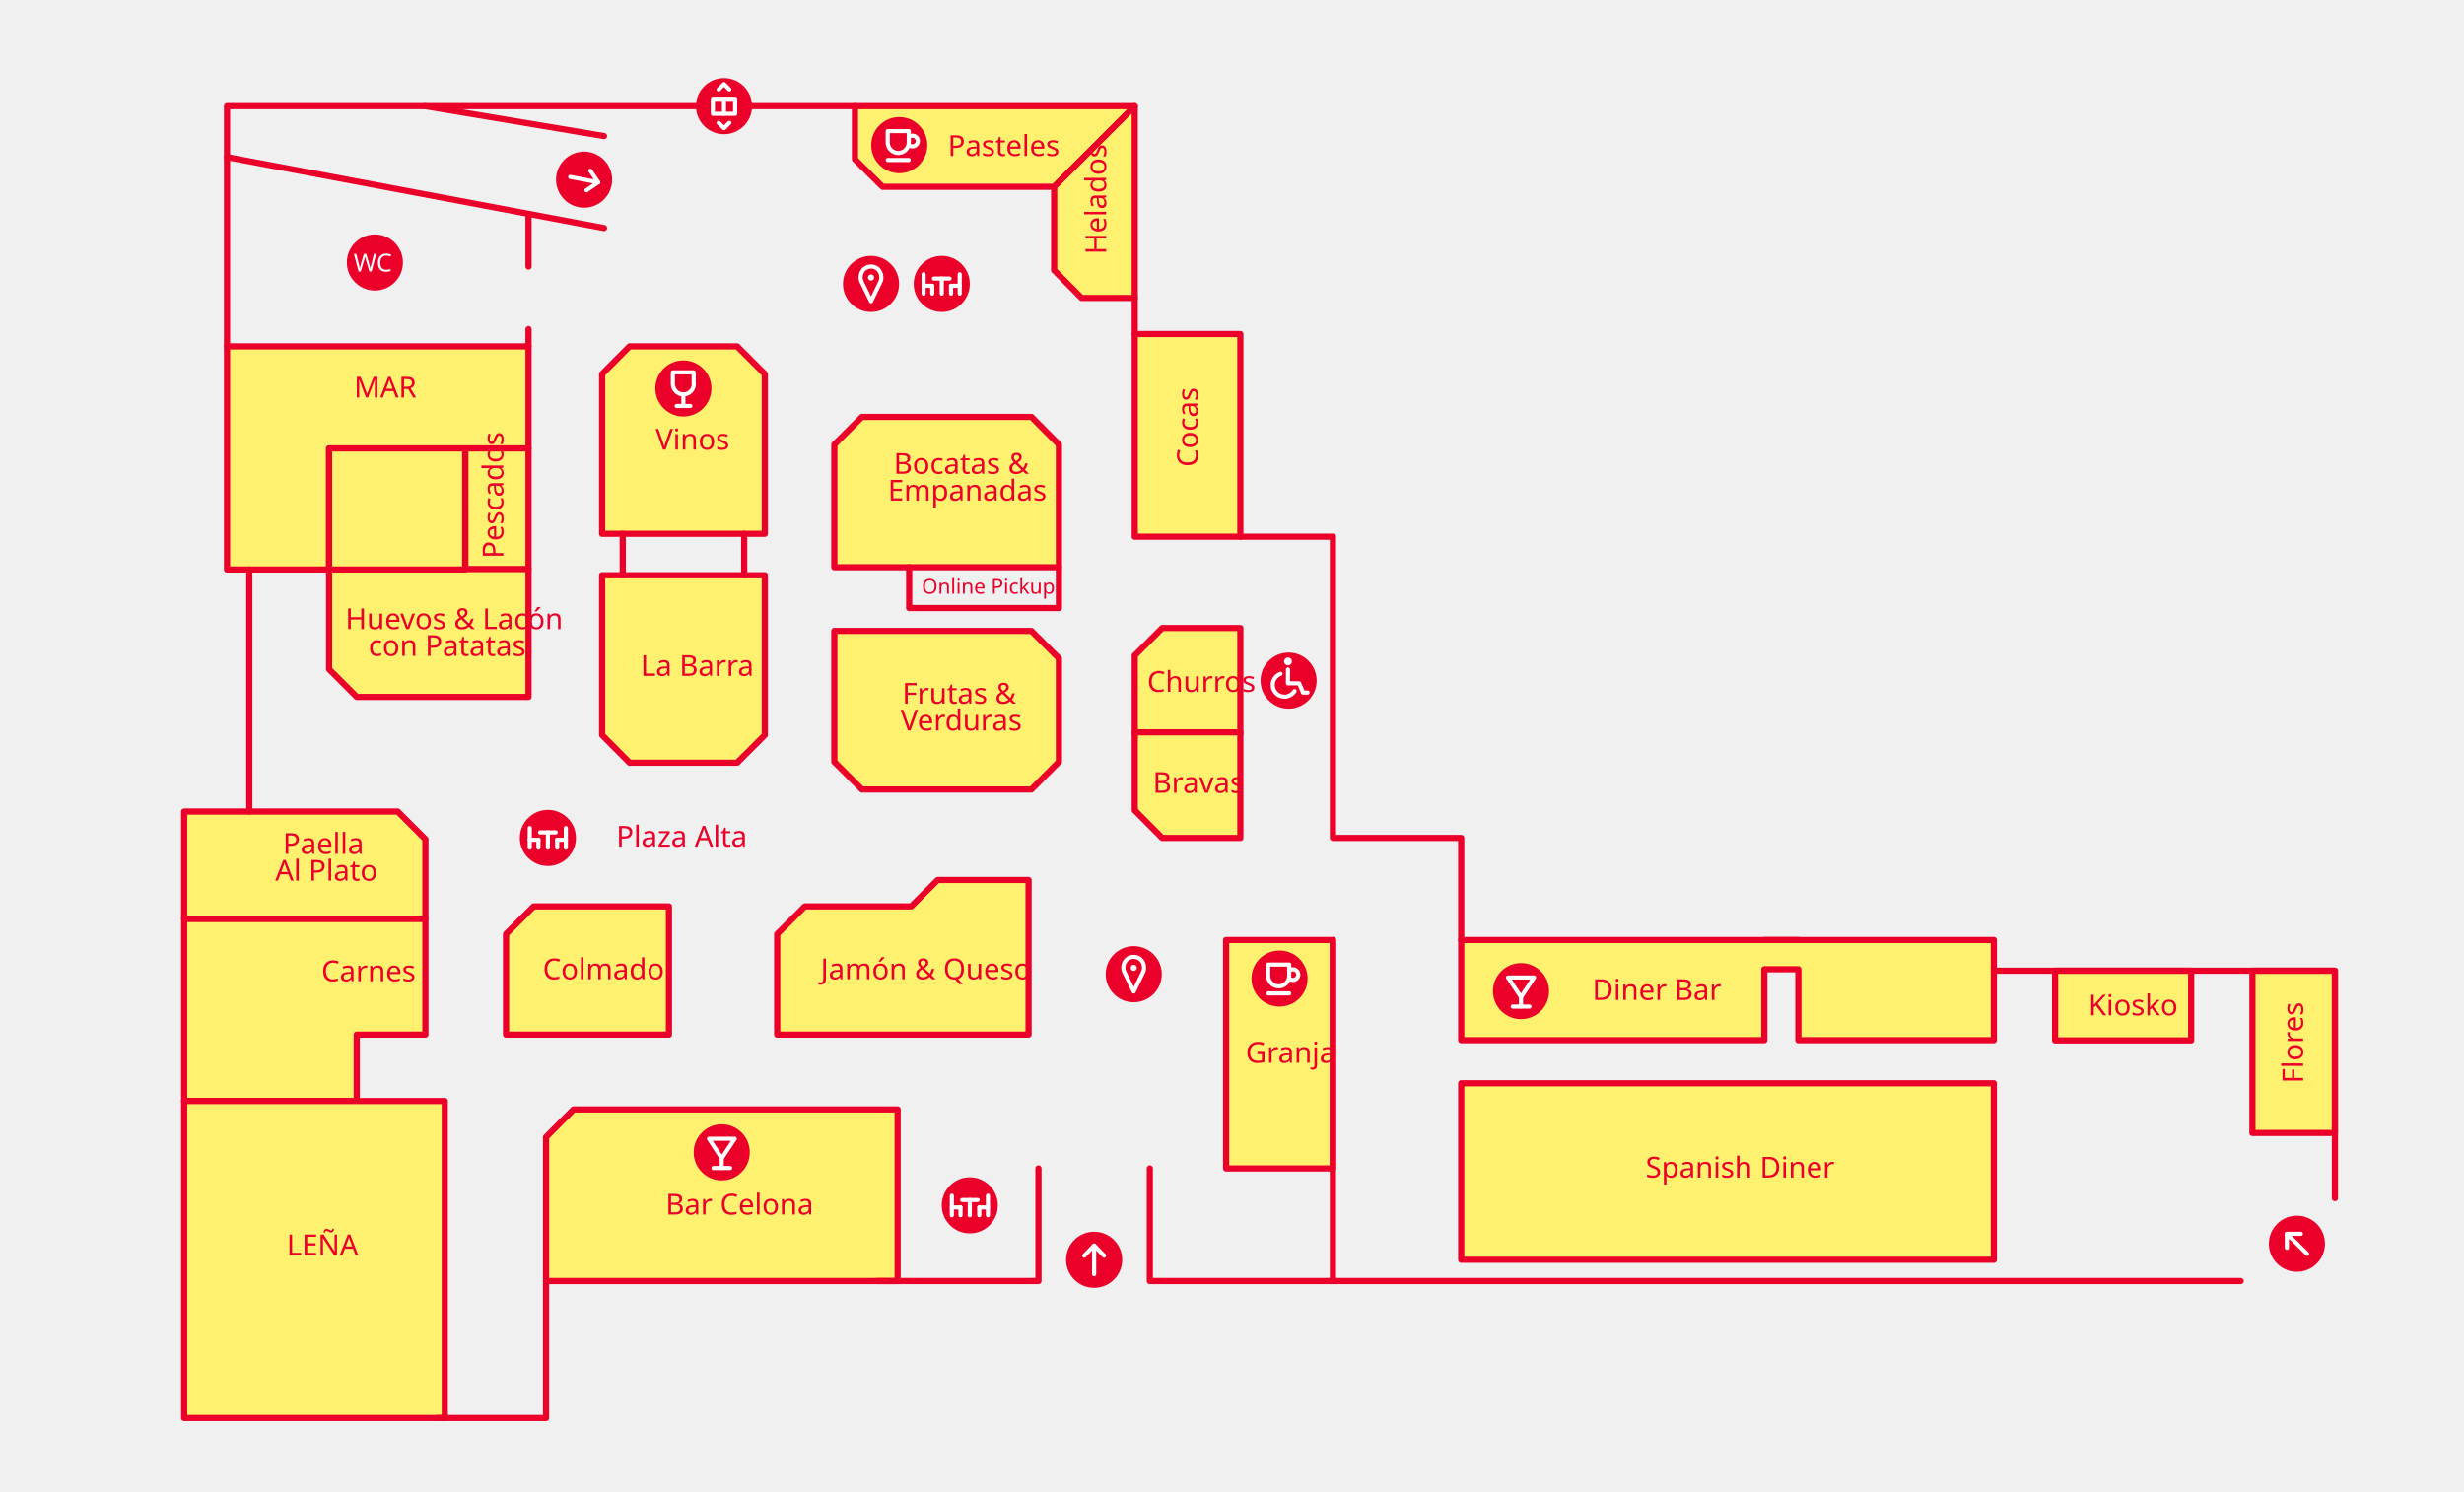
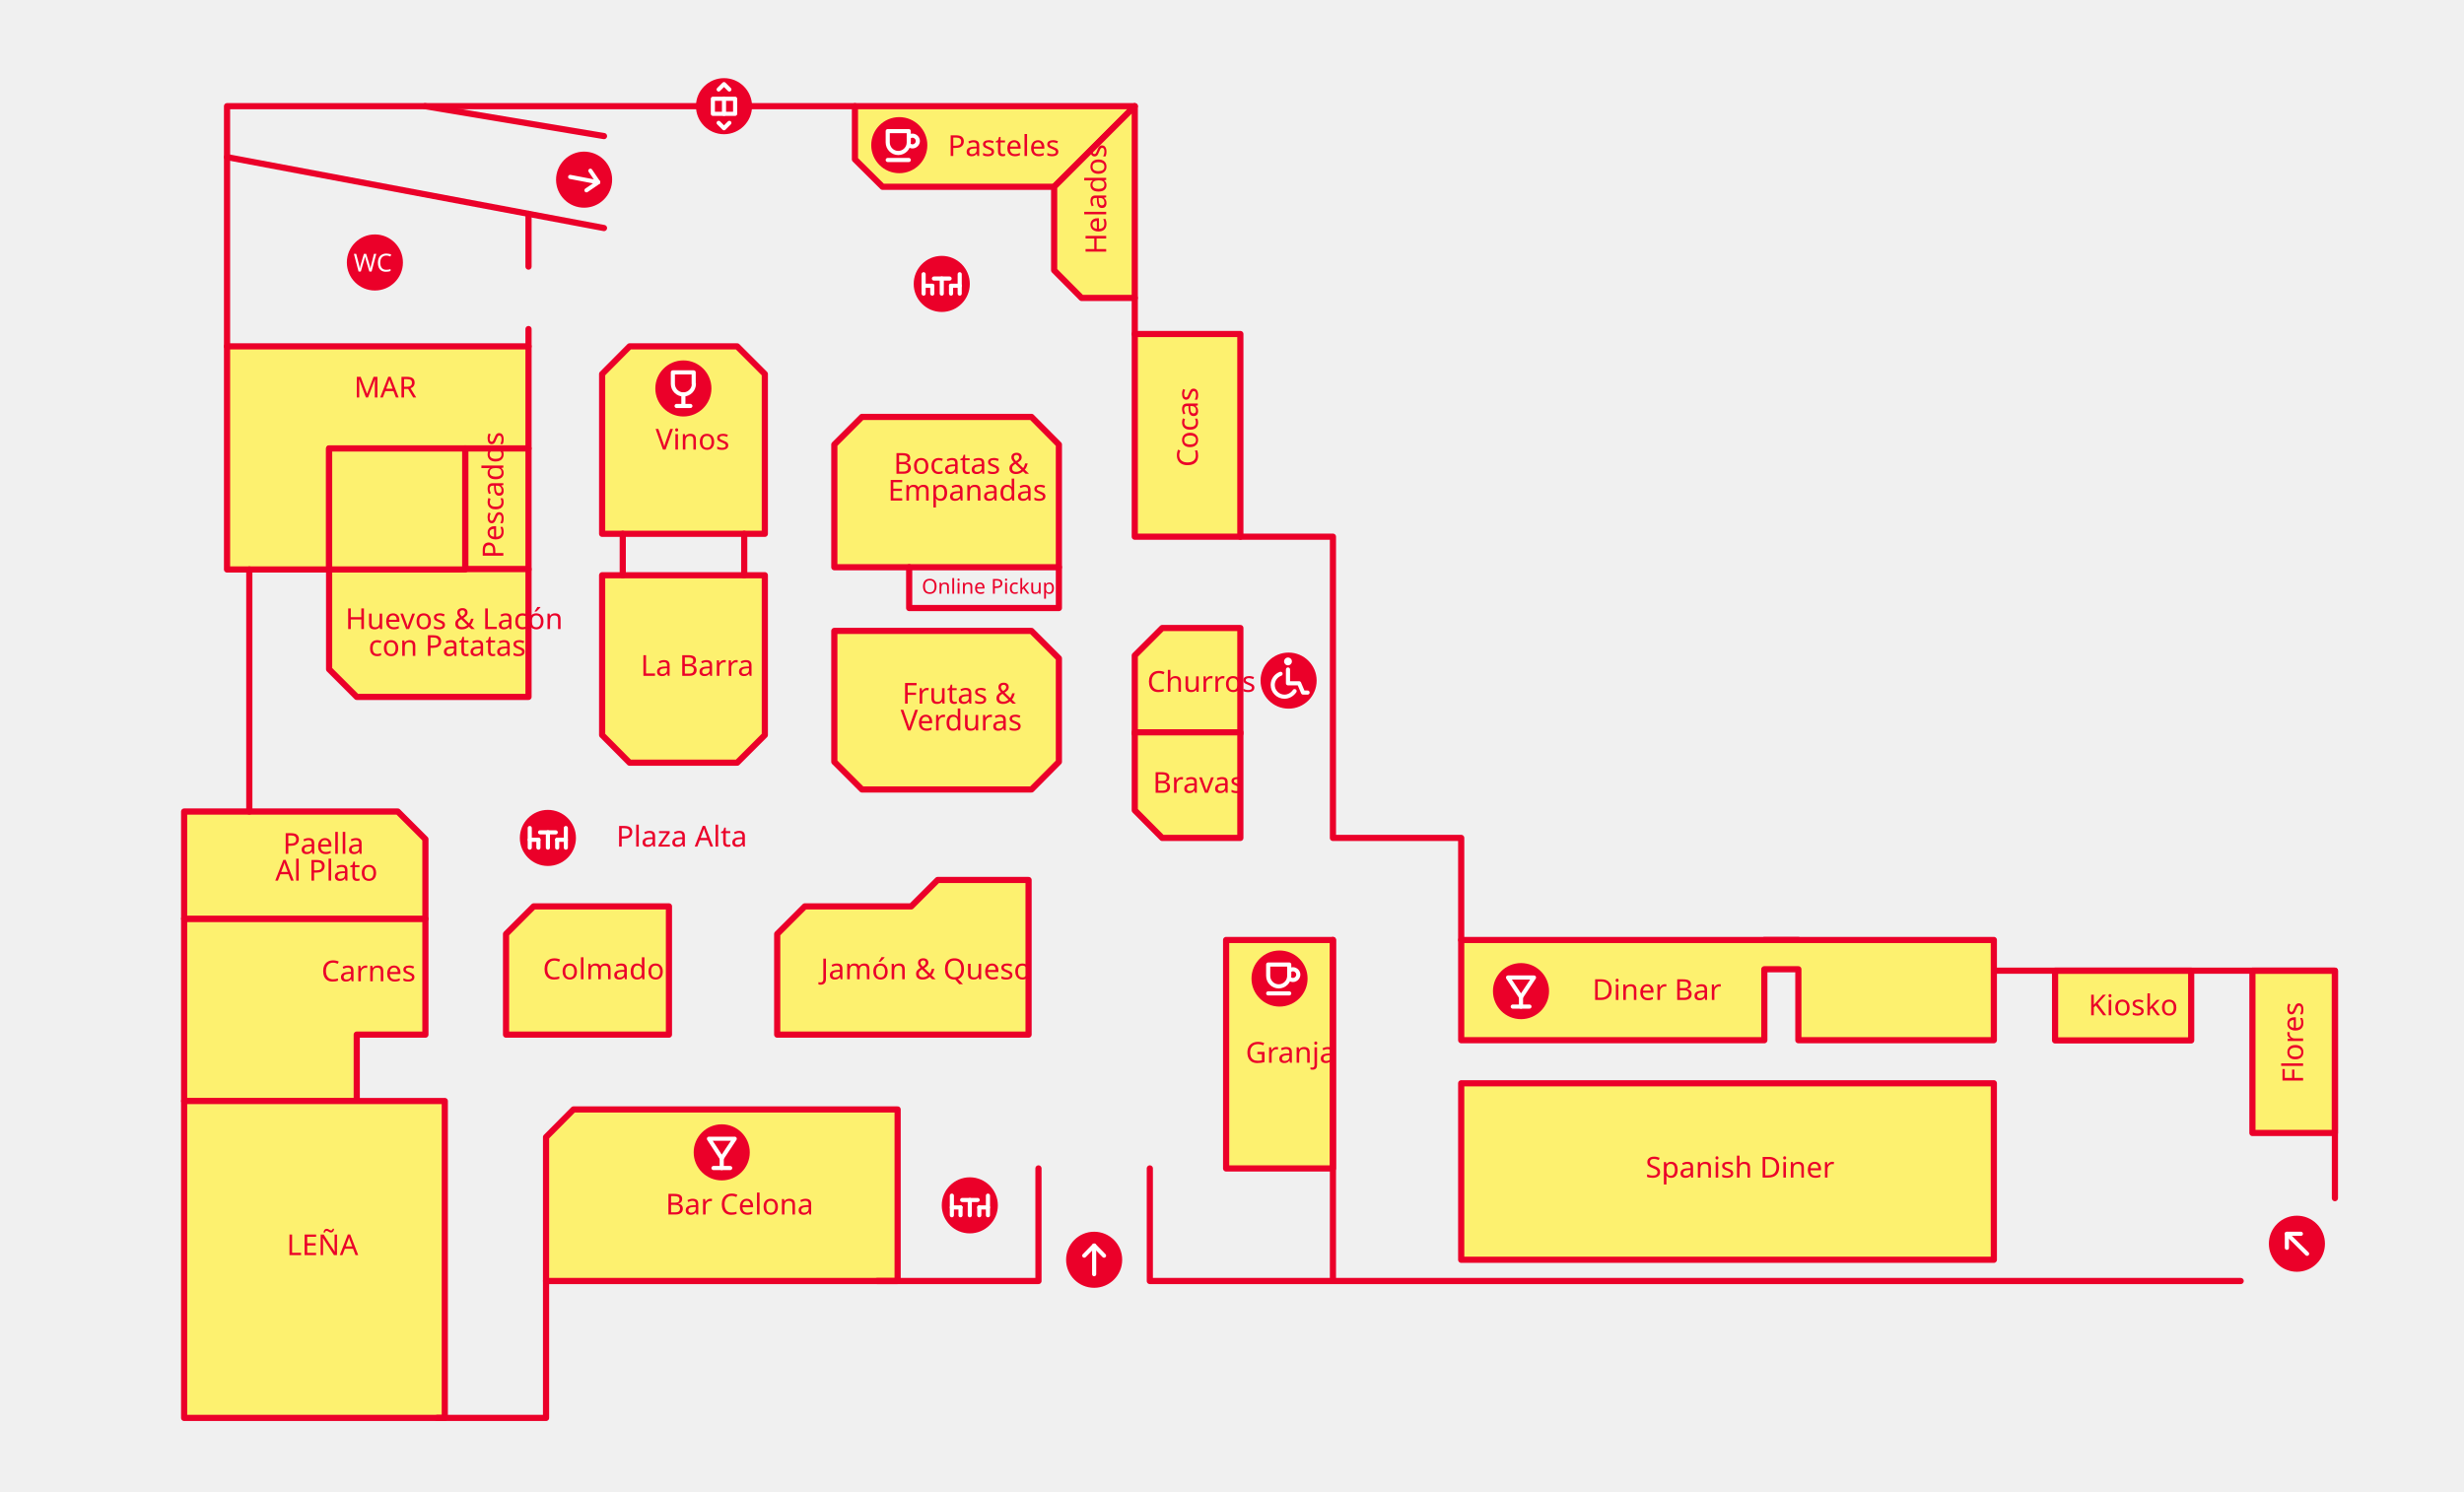
<svg xmlns="http://www.w3.org/2000/svg" version="1.1" id="Capa_2" x="0px" y="0px" viewBox="0 0 1194.9 723.6" style="enable-background:new 0 0 1194.9 723.6;" xml:space="preserve">
  <style type="text/css">
	 	.st0{fill:#FDF16F;stroke:#EB0029;stroke-width:3;stroke-linecap:round;stroke-linejoin:round;stroke-miterlimit:10;}
	 	.st1{fill:none;}
	 	.st2{fill:#EB0029;}
	 	.st3{font-family:'Knockout-HTF30-JuniorWelterwt';}
	 	.st4{font-size:14px;}
	 	.st5{font-family:'DomaineDisp-RegularItalic';}
	 	.st6{font-size:10px;}
	 	.st7{font-family:'Knockout-HTF52-Cruiserweight';}
	 	.st8{fill:none;stroke:#EB0029;stroke-width:3;stroke-linecap:round;stroke-linejoin:round;stroke-miterlimit:10;}
	 	.st9{fill:none;stroke:#FFFFFF;stroke-width:2;stroke-linecap:round;stroke-linejoin:round;stroke-miterlimit:10;}
	 	.st10{fill:#FFFFFF;}
	 	.st11{font-size:12px;}

		.svg-stalls g{
			cursor: pointer;
		}
+ 		.svg-stalls g text{
+ 			user-select: none;
+ 		}

		.svg-stalls g polygon, .svg-stalls g rect, .svg-stalls g text{
			transition: ease 300ms all;
		}

		.svg-stalls g:hover polygon, .svg-stalls g:hover rect{
			fill: #EB0029 !important;
		}
		.svg-stalls g:hover text{
			fill: #FEF16F;
		}

		.svg-stalls g:hover tspan{
			fill: #FEF16F;
		}
	 </style>
  <g class="svg-stalls">
    <a href="javascript:void(0)">
      <g id="carnes" class="svg-stall-cont">
        <polygon class="st0" points="89.3,534 173,534 173,501.8 206.3,501.8 206.3,445.6 89.3,445.6 " />
        <text transform="matrix(1 0 0 1 155.8675 475.9246)" class="st2 st3 st4">Carnes</text>
      </g>
    </a>
    <a href="javascript:void(0)">
-       <g id="paellas-al-plato" class="svg-stall-cont" img="{{boxes.kiosks.by_slug['paellas-al-plato'].fields.global_icon.url}}" text="{{boxes.kiosks.by_slug['paellas-al-plato'].fields.hover_text}}" type="{% for cat in boxes.kiosks.by_slug['paellas-al-plato'].categories %}{{cat.slug}} {% endfor %}">
+       <g id="paellas-al-plato" class="svg-stall-cont" img="{{boxes.kiosks.by_slug['paellas-al-plato'].fields.page_icon.url}}" text="{{boxes.kiosks.by_slug['paellas-al-plato'].fields.hover_text}}" type="{% for cat in boxes.kiosks.by_slug['paellas-al-plato'].categories %}{{cat.slug}} {% endfor %}">
        <polygon class="st0" points="192.9,393.6 192.9,393.6 89.3,393.6 89.3,445.6 206.3,445.6 206.3,407 " />
        <text transform="matrix(1 0 0 1 137.1862 414.1079)">
          <tspan x="0" y="0" class="st2 st3 st4">Paella </tspan>
          <tspan x="-3.7" y="13" class="st2 st3 st4">Al Plato</tspan>
        </text>
      </g>
    </a>
    <a href="javascript:void(0)">
-       <g id="churros" class="svg-stall-cont" img="{{boxes.kiosks.by_slug['churros'].fields.global_icon.url}}" text="{{boxes.kiosks.by_slug['churros'].fields.hover_text}}" type="{% for cat in boxes.kiosks.by_slug['churros'].categories %}{{cat.slug}} {% endfor %}">
+       <g id="churros" class="svg-stall-cont" img="{{boxes.kiosks.by_slug['churros'].fields.page_icon.url}}" text="{{boxes.kiosks.by_slug['churros'].fields.hover_text}}" type="{% for cat in boxes.kiosks.by_slug['churros'].categories %}{{cat.slug}} {% endfor %}">
        <polygon class="st0" points="563.6,304.6 550.3,317.9 550.3,355.8 601.5,355.8 601.5,304.6 " />
        <text transform="matrix(1 0 0 1 556.3158 335.5366)" class="st2 st3 st4">Churros</text>
      </g>
    </a>
    <a href="javascript:void(0)">
-       <g id="pasteles" class="svg-stall-cont" img="{{boxes.kiosks.by_slug['pasteles'].fields.global_icon.url}}" text="{{boxes.kiosks.by_slug['pasteles'].fields.hover_text}}" type="{% for cat in boxes.kiosks.by_slug['pasteles'].categories %}{{cat.slug}} {% endfor %}">
+       <g id="pasteles" class="svg-stall-cont" img="{{boxes.kiosks.by_slug['pasteles'].fields.page_icon.url}}" text="{{boxes.kiosks.by_slug['pasteles'].fields.hover_text}}" type="{% for cat in boxes.kiosks.by_slug['pasteles'].categories %}{{cat.slug}} {% endfor %}">
        <polygon class="st0" points="414.6,51.5 414.6,77.3 428,90.6 511.2,90.6 550.3,51.5 " />
        <text transform="matrix(1 0 0 1 459.6593 75.635)" class="st2 st3 st4">Pasteles</text>
        <g>
          <circle class="st2" cx="436.1" cy="70.4" r="13.6" />
          <g>
            <g>
              <path class="st9" d="M430.5,63.6v5.5c0,2.8,2.3,5.1,5.1,5.1c2.8,0,5.1-2.3,5.1-5.1v-5.5H430.5z" />
              <line class="st9" x1="430.5" y1="77.6" x2="440.7" y2="77.6" />
            </g>
            <path class="st9" d="M440.7,70.3c0.5,0.4,1.1,0.7,1.8,0.7c1.4,0,2.6-1.2,2.6-2.6c0-1.4-1.2-2.6-2.6-2.6c-0.7,0-1.3,0.3-1.8,0.7" />
          </g>
        </g>
      </g>
    </a>
    <a href="javascript:void(0)">
-       <g id="helados" class="svg-stall-cont" img="{{boxes.kiosks.by_slug['helados'].fields.global_icon.url}}" text="{{boxes.kiosks.by_slug['helados'].fields.hover_text}}" type="{% for cat in boxes.kiosks.by_slug['helados'].categories %}{{cat.slug}} {% endfor %}">
+       <g id="helados" class="svg-stall-cont" img="{{boxes.kiosks.by_slug['helados'].fields.page_icon.url}}" text="{{boxes.kiosks.by_slug['helados'].fields.hover_text}}" type="{% for cat in boxes.kiosks.by_slug['helados'].categories %}{{cat.slug}} {% endfor %}">
        <polygon class="st0" points="511.2,90.6 511.2,131.1 524.5,144.5 524.5,144.5 550.3,144.5 550.3,51.5 " />
        <text transform="matrix(0 -1 1 0 536.4342 123.4124)" class="st2 st3 st4">Helados</text>
      </g>
    </a>
    <a href="javascript:void(0)">
      <g id="lena" class="svg-stall-cont" img="{{boxes.restaurant.by_slug.lena.fields.logo.url}}" text="Leña" type="restaurant">
        <polygon class="st0" points="173,534 89.3,534 89.3,687.7 215.7,687.7 215.7,534 " />
        <text transform="matrix(1 0 0 1 139.0202 608.7438)" class="st2 st3 st4">LEÑA</text>
      </g>
    </a>
    <a href="javascript:void(0)">
      <g id="mar" class="svg-stall-cont" img="{{boxes.restaurant.by_slug.mar.fields.logo.url}}" text="Mar" type="restaurant">
        <polygon class="st0" points="110.1,168 110.1,276.2 159.6,276.2 159.6,217.5 225.6,217.5 256.3,217.5 256.3,168  " />
        <text transform="matrix(1 0 0 1 171.681 192.7721)" class="st2 st3 st4">MAR</text>
      </g>
    </a>
    <a href="javascript:void(0)">
-       <g id="pescados" class="svg-stall-cont" img="{{boxes.kiosks.by_slug['pescados'].fields.global_icon.url}}" text="{{boxes.kiosks.by_slug['pescados'].fields.hover_text}}" type="{% for cat in boxes.kiosks.by_slug['pescados'].categories %}{{cat.slug}} {% endfor %}">
+       <g id="pescados" class="svg-stall-cont" img="{{boxes.kiosks.by_slug['pescados'].fields.page_icon.url}}" text="{{boxes.kiosks.by_slug['pescados'].fields.hover_text}}" type="{% for cat in boxes.kiosks.by_slug['pescados'].categories %}{{cat.slug}} {% endfor %}">
        <rect x="225.6" y="217.5" class="st0" width="30.7" height="58.7" />
        <text transform="matrix(0 -1 1 0 244.0965 270.8626)" class="st2 st3 st4">Pescados</text>
      </g>
    </a>
    <a href="javascript:void(0)">
-       <g id="huevos" class="svg-stall-cont" img="{{boxes.kiosks.by_slug['huevos'].fields.global_icon.url}}" text="{{boxes.kiosks.by_slug['huevos'].fields.hover_text}}" type="{% for cat in boxes.kiosks.by_slug['huevos'].categories %}{{cat.slug}} {% endfor %}">
+       <g id="huevos" class="svg-stall-cont" img="{{boxes.kiosks.by_slug['huevos'].fields.page_icon.url}}" text="{{boxes.kiosks.by_slug['huevos'].fields.hover_text}}" type="{% for cat in boxes.kiosks.by_slug['huevos'].categories %}{{cat.slug}} {% endfor %}">
        <polygon class="st0" points="159.6,276.0 159.6,324.6 173,338 173,338 256.3,338 256.3,276.0 225.6,276.0  " />
        <text transform="matrix(1 0 0 1 167.4874 305.105)">
          <tspan x="0" y="0" class="st2 st3 st4">Huevos &amp; Lacón </tspan>
          <tspan x="11.2" y="13" class="st2 st3 st4">con Patatas</tspan>
        </text>
      </g>
    </a>
    <a href="javascript:void(0)">
-       <g id="bravas" class="svg-stall-cont" img="{{boxes.kiosks.by_slug['bravas'].fields.global_icon.url}}" text="{{boxes.kiosks.by_slug['bravas'].fields.hover_text}}" type="{% for cat in boxes.kiosks.by_slug['bravas'].categories %}{{cat.slug}} {% endfor %}">
+       <g id="bravas" class="svg-stall-cont" img="{{boxes.kiosks.by_slug['bravas'].fields.page_icon.url}}" text="{{boxes.kiosks.by_slug['bravas'].fields.hover_text}}" type="{% for cat in boxes.kiosks.by_slug['bravas'].categories %}{{cat.slug}} {% endfor %}">
        <polygon class="st0" points="550.3,393 563.6,406.4 601.5,406.4 601.5,355.2 550.3,355.2  " />
        <text transform="matrix(1 0 0 1 559.0597 384.5146)" class="st2 st3 st4">Bravas</text>
      </g>
    </a>
    <a href="javascript:void(0)">
-       <g id="jamon-queso" class="svg-stall-cont" img="{{boxes.kiosks.by_slug['jamon-queso'].fields.global_icon.url}}" text="{{boxes.kiosks.by_slug['jamon-queso'].fields.hover_text}}" type="{% for cat in boxes.kiosks.by_slug['jamon-queso'].categories %}{{cat.slug}} {% endfor %}">
+       <g id="jamon-queso" class="svg-stall-cont" img="{{boxes.kiosks.by_slug['jamon-queso'].fields.page_icon.url}}" text="{{boxes.kiosks.by_slug['jamon-queso'].fields.hover_text}}" type="{% for cat in boxes.kiosks.by_slug['jamon-queso'].categories %}{{cat.slug}} {% endfor %}">
        <polygon class="st0" points="454.7,426.8 441.9,439.6 390.3,439.6 376.9,453 376.9,453 376.9,501.8 498.8,501.8 498.8,426.8 " />
        <text transform="matrix(1 0 0 1 397.989 474.9395)" class="st2 st3 st4">Jamón &amp; Queso</text>
      </g>
    </a>
    <a href="javascript:void(0)">
-       <g id="vinos" class="svg-stall-cont" img="{{boxes.bar.by_slug['vinos'].fields.global_icon.url}}" text="{{boxes.bar.by_slug['vinos'].fields.hover_text}}" type="bar">
+       <g id="vinos" class="svg-stall-cont" img="{{boxes.bar.by_slug['vinos'].fields.page_icon.url}}" text="{{boxes.bar.by_slug['vinos'].fields.hover_text}}" type="bar">
        <polygon class="st0" points="370.9,181.4 357.5,168 305.3,168 292,181.4 292,181.4 292,181.4 292,258.9 370.9,258.9 370.9,181.4     370.9,181.4 " />
        <text transform="matrix(1 0 0 1 317.9435 218.0414)" class="st2 st3 st4">Vinos</text>
        <g>
          <g>
            <circle class="st2" cx="331.4" cy="188.4" r="13.6" />
            <g>
              <line class="st9" x1="331.4" y1="191.3" x2="331.4" y2="196.9" />
            </g>
          </g>
          <path class="st9" d="M336.5,186.2c0,2.8-2.3,5.1-5.1,5.1c-2.8,0-5.1-2.3-5.1-5.1v-5.6h10.1V186.2z" />
          <line class="st9" x1="328.1" y1="196.9" x2="334.8" y2="196.9" />
        </g>
      </g>
    </a>
    <a href="javascript:void(0)">
-       <g id="la-barra-1" class="svg-stall-cont" img="{{boxes.kiosks.by_slug['la-barra-1'].fields.global_icon.url}}" text="{{boxes.kiosks.by_slug['la-barra-1'].fields.hover_text}}" type="{% for cat in boxes.kiosks.by_slug['la-barra-1'].categories %}{{cat.slug}} {% endfor %}">
+       <g id="la-barra-1" class="svg-stall-cont" img="{{boxes.kiosks.by_slug['la-barra-1'].fields.page_icon.url}}" text="{{boxes.kiosks.by_slug['la-barra-1'].fields.hover_text}}" type="{% for cat in boxes.kiosks.by_slug['la-barra-1'].categories %}{{cat.slug}} {% endfor %}">
        <polygon class="st0" points="292,356.5 305.3,369.9 357.5,369.9 370.9,356.5 370.9,356.5 370.9,356.5 370.9,279 292,279 292,356.5     292,356.5 " />
        <text transform="matrix(1 0 0 1 310.6564 327.7715)" class="st2 st3 st4">La Barra</text>
      </g>
    </a>
    <a href="javascript:void(0)">
-       <g id="colmado" class="svg-stall-cont" img="{{boxes.shop.by_slug['colmado'].fields.global_icon.url}}" text="{{boxes.shop.by_slug['colmado'].fields.hover_text}}" type="shop">
+       <g id="colmado" class="svg-stall-cont" img="{{boxes.shop.by_slug['colmado'].fields.page_icon.url}}" text="{{boxes.shop.by_slug['colmado'].fields.hover_text}}" type="shop">
        <polygon class="st0" points="324.4,439.6 258.8,439.6 245.4,453 245.4,453 245.4,501.8 324.4,501.8 " />
        <text transform="matrix(1 0 0 1 263.214 474.9399)" class="st2 st3 st4">Colmado</text>
      </g>
    </a>
    <a href="javascript:void(0)">
-       <g id="bar-celona" class="svg-stall-cont" img="{{boxes.bar.by_slug['bar-celona'].fields.global_icon.url}}" text="{{boxes.bar.by_slug['bar-celona'].fields.hover_text}}" type="bar">
+       <g id="bar-celona" class="svg-stall-cont" img="{{boxes.bar.by_slug['bar-celona'].fields.page_icon.url}}" text="{{boxes.bar.by_slug['bar-celona'].fields.hover_text}}" type="bar">
        <polygon class="st0" points="435.3,538.1 278.1,538.1 264.8,551.5 264.8,551.5 264.8,621.3 435.3,621.3 " />
        <text transform="matrix(1 0 0 1 322.7952 589.0453)" class="st2 st3 st4">Bar Celona</text>
        <g>
          <circle class="st2" cx="350" cy="558.9" r="13.6" />
          <g>
            <polygon class="st9" points="343.8,552.3 350,561.8 356.3,552.3   " />
            <line class="st9" x1="350" y1="561.8" x2="350" y2="566.5" />
            <line class="st9" x1="346" y1="566.5" x2="354.1" y2="566.5" />
          </g>
        </g>
      </g>
    </a>
    <a href="javascript:void(0)">
-       <g id="bocatas-empanadas" class="svg-stall-cont" img="{{boxes.kiosks.by_slug['bocatas-empanadas'].fields.global_icon.url}}" text="{{boxes.kiosks.by_slug['bocatas-empanadas'].fields.hover_text}}" type="{% for cat in boxes.kiosks.by_slug['bocatas-empanadas'].categories %}{{cat.slug}} {% endfor %}">
+       <g id="bocatas-empanadas" class="svg-stall-cont" img="{{boxes.kiosks.by_slug['bocatas-empanadas'].fields.page_icon.url}}" text="{{boxes.kiosks.by_slug['bocatas-empanadas'].fields.hover_text}}" type="{% for cat in boxes.kiosks.by_slug['bocatas-empanadas'].categories %}{{cat.slug}} {% endfor %}">
        <polygon class="st0" points="500.2,202.2 418,202.2 404.6,215.6 404.6,215.6 404.6,275.1 513.5,275.1 513.5,215.6 " />
        <text transform="matrix(1 0 0 1 433.3824 229.7695)">
          <tspan x="0" y="0" class="st2 st3 st4">Bocatas &amp;</tspan>
          <tspan x="-2.8" y="13" class="st2 st3 st4">Empanadas</tspan>
        </text>
      </g>
    </a>
    <a href="javascript:void(0)">
-       <g id="granja" class="svg-stall-cont" img="{{boxes.kiosks.by_slug['granja'].fields.global_icon.url}}" text="{{boxes.kiosks.by_slug['granja'].fields.hover_text}}" type="{% for cat in boxes.kiosks.by_slug['granja'].categories %}{{cat.slug}} {% endfor %}">
+       <g id="granja" class="svg-stall-cont" img="{{boxes.kiosks.by_slug['granja'].fields.page_icon.url}}" text="{{boxes.kiosks.by_slug['granja'].fields.hover_text}}" type="{% for cat in boxes.kiosks.by_slug['granja'].categories %}{{cat.slug}} {% endfor %}">
        <rect x="594.6" y="455.9" class="st0" width="51.8" height="110.8" />
        <text transform="matrix(1 0 0 1 604.0618 515.4443)" class="st2 st3 st4">Granja</text>
        <g>
          <circle class="st2" cx="620.5" cy="474.6" r="13.6" />
          <g>
            <g>
              <path class="st9" d="M615,467.8v5.5c0,2.8,2.3,5.1,5.1,5.1s5.1-2.3,5.1-5.1v-5.5H615z" />
              <line class="st9" x1="615" y1="481.8" x2="625.2" y2="481.8" />
            </g>
            <path class="st9" d="M625.2,474.6c0.5,0.4,1.1,0.7,1.8,0.7c1.4,0,2.6-1.2,2.6-2.6c0-1.4-1.2-2.6-2.6-2.6c-0.7,0-1.3,0.3-1.8,0.7" />
          </g>
        </g>
      </g>
    </a>
    <a href="javascript:void(0)">
-       <g id="kiosko" class="svg-stall-cont" img="{{boxes.shop.by_slug['kiosko'].fields.global_icon.url}}" text="{{boxes.shop.by_slug['kiosko'].fields.hover_text}}" type="shop">
+       <g id="kiosko" class="svg-stall-cont" img="{{boxes.shop.by_slug['kiosko'].fields.page_icon.url}}" text="{{boxes.shop.by_slug['kiosko'].fields.hover_text}}" type="shop">
        <rect x="996.6" y="470.8" class="st0" width="66" height="33.8" />
        <text transform="matrix(1 0 0 1 1012.748 492.4392)" class="st2 st3 st4">Kiosko</text>
      </g>
    </a>
    <a href="javascript:void(0)">
-       <g id="cocas" class="svg-stall-cont" img="{{boxes.kiosks.by_slug['cocas'].fields.global_icon.url}}" text="{{boxes.kiosks.by_slug['cocas'].fields.hover_text}}" type="{% for cat in boxes.kiosks.by_slug['cocas'].categories %}{{cat.slug}} {% endfor %}">
+       <g id="cocas" class="svg-stall-cont" img="{{boxes.kiosks.by_slug['cocas'].fields.page_icon.url}}" text="{{boxes.kiosks.by_slug['cocas'].fields.hover_text}}" type="{% for cat in boxes.kiosks.by_slug['cocas'].categories %}{{cat.slug}} {% endfor %}">
        <polygon class="st0" points="550.3,260.3 550.3,260.3 601.5,260.3 601.5,162 550.3,162 " />
        <text transform="matrix(0 -1 1 0 580.8693 226.472)" class="st2 st3 st4">Cocas</text>
      </g>
    </a>
    <a href="javascript:void(0)">
-       <g id="frutas-verduras" class="svg-stall-cont" img="{{boxes.kiosks.by_slug['frutas-verduras'].fields.global_icon.url}}" text="{{boxes.kiosks.by_slug['frutas-verduras'].fields.hover_text}}" type="{% for cat in boxes.kiosks.by_slug['frutas-verduras'].categories %}{{cat.slug}} {% endfor %}">
+       <g id="frutas-verduras" class="svg-stall-cont" img="{{boxes.kiosks.by_slug['frutas-verduras'].fields.page_icon.url}}" text="{{boxes.kiosks.by_slug['frutas-verduras'].fields.hover_text}}" type="{% for cat in boxes.kiosks.by_slug['frutas-verduras'].categories %}{{cat.slug}} {% endfor %}">
        <polygon class="st0" points="500.2,306 500.2,306 404.6,306 404.6,369.5 418,382.9 500.2,382.9 500.2,382.9 513.5,369.5     513.5,319.3 " />
        <text transform="matrix(1 0 0 1 437.5475 341.2715)">
          <tspan x="0" y="0" class="st2 st3 st4">Frutas &amp;</tspan>
          <tspan x="-0.8" y="13" class="st2 st3 st4">Verduras</tspan>
        </text>
      </g>
    </a>
    <a href="javascript:void(0)">
-       <g id="flores" class="svg-stall-cont" img="{{boxes.shop.by_slug['flores'].fields.global_icon.url}}" text="{{boxes.shop.by_slug['flores'].fields.hover_text}}" type="shop">
+       <g id="flores" class="svg-stall-cont" img="{{boxes.shop.by_slug['flores'].fields.page_icon.url}}" text="{{boxes.shop.by_slug['flores'].fields.hover_text}}" type="shop">
        <rect x="1092.3" y="470.8" class="st0" width="40" height="78.7" />
        <text transform="matrix(0 -1 1 0 1116.873 525.428)" class="st2 st3 st4">Flores</text>
      </g>
    </a>
    <a href="javascript:void(0)">
-       <g id="diner-bar" class="svg-stall-cont" img="{{boxes.bar.by_slug['diner-bar'].fields.global_icon.url}}" text="{{boxes.bar.by_slug['diner-bar'].fields.hover_text}}" type="bar">
+       <g id="diner-bar" class="svg-stall-cont" img="{{boxes.bar.by_slug['diner-bar'].fields.page_icon.url}}" text="{{boxes.bar.by_slug['diner-bar'].fields.hover_text}}" type="bar">
        <polygon class="st0" points="966.9,455.9 966.9,504.5 872.1,504.5 872.1,470.1 855.6,470.1 855.6,504.5 708.6,504.5 708.6,455.9 " />
        <text transform="matrix(1 0 0 1 772.1944 484.9796)" class="st2 st3 st4">Diner Bar</text>
        <g>
          <circle class="st2" cx="737.6" cy="480.7" r="13.6" />
          <g>
            <polygon class="st9" points="731.3,474.1 737.6,483.6 743.9,474.1   " />
            <line class="st9" x1="737.6" y1="483.6" x2="737.6" y2="488.2" />
            <line class="st9" x1="733.6" y1="488.2" x2="741.7" y2="488.2" />
          </g>
        </g>
      </g>
    </a>
    <a href="javascript:void(0)">
      <g id="spanish-diner" class="svg-stall-cont" img="{{boxes.restaurant.by_slug['spanish-diner'].fields.logo.url}}" text="Spanish Diner" type="restaurant">
        <rect x="708.6" y="525.4" class="st0" width="258.3" height="85.6" />
        <text transform="matrix(1 0 0 1 798.0174 571.1172)" class="st2 st3 st4">Spanish Diner </text>
      </g>
    </a>
  </g>
  <g class="svg-stall-cont" type="empty">
    <rect x="159.6" y="217.5" class="st0" style="transition:ease 300ms all;" width="66" height="58.7" />
  </g>
  <g id="online-pickup">
    <rect x="441.9" y="280.5" class="st1" width="70.6" height="7.9" />
    <text transform="matrix(1 0 0 1 446.9804 287.9591)" class="st2 st5 st6">Online Pickup</text>
  </g>
  <g>
    <rect x="254.8" y="401.3" class="st1" width="153.3" height="10.1" />
    <text transform="matrix(1 0 0 1 298.8748 410.6067)" class="st2 st7 st4">Plaza Alta</text>
  </g>
  <line class="st8" x1="302" y1="258.9" x2="302" y2="279" />
  <line class="st8" x1="360.9" y1="258.9" x2="360.9" y2="279" />
  <line class="st8" x1="550.3" y1="144.5" x2="550.3" y2="162" />
  <polyline class="st8" points="414.6,51.5 110.1,51.5 110.1,168 110.1,168 " />
  <line class="st8" x1="292.9" y1="66" x2="206.1" y2="51.5" />
  <line class="st8" x1="110.1" y1="76.2" x2="292.9" y2="110.6" />
  <polyline class="st8" points="708.6,455.9 708.6,406.4 646.4,406.4 646.4,260.3 601.5,260.3 " />
  <polyline class="st8" points="1132.3,581.1 1132.3,470.8 968.6,470.8 " />
  <polyline class="st8" points="646.4,455.9 646.4,621.3 1086.6,621.3 " />
  <polyline class="st8" points="425.3,621.3 503.6,621.3 503.6,566.7 " />
  <polyline class="st8" points="557.6,566.7 557.6,621.3 646.4,621.3 " />
  <line class="st8" x1="256.3" y1="129.3" x2="256.3" y2="103.7" />
  <line class="st8" x1="256.3" y1="168" x2="256.3" y2="159.6" />
  <g>
    <circle class="st2" cx="530.6" cy="611" r="13.6" />
    <g>
      <polyline class="st9" points="525.8,609 530.6,604.1 535.4,609   " />
      <line class="st9" x1="530.6" y1="604.1" x2="530.6" y2="618" />
    </g>
  </g>
  <g>
    <ellipse transform="matrix(0.7071 -0.7071 0.7071 0.7071 -100.2901 964.3353)" class="st2" cx="1113.9" cy="603.2" rx="13.6" ry="13.6" />
    <g>
      <polyline class="st9" points="1109,605.2 1109,598.4 1115.8,598.4   " />
      <line class="st9" x1="1109" y1="598.4" x2="1118.8" y2="608.1" />
    </g>
  </g>
  <g>
    <ellipse transform="matrix(0.1903 -0.9817 0.9817 0.1903 143.8375 348.6785)" class="st2" cx="283.3" cy="87.1" rx="13.6" ry="13.6" />
    <g>
      <polyline class="st9" points="286.3,82.8 290.1,88.4 284.4,92.3   " />
      <line class="st9" x1="290.1" y1="88.4" x2="276.5" y2="85.8" />
    </g>
  </g>
  <g>
    <circle class="st2" cx="181.8" cy="127.3" r="13.6" />
    <g>
      <rect x="164.3" y="123.7" class="st1" width="35" height="11.2" />
      <text transform="matrix(1 0 0 1 171.4783 131.6785)" class="st10 st7 st11">WC</text>
    </g>
  </g>
  <polyline class="st8" points="212,687.7 264.8,687.7 264.8,621.3 " />
  <g>
    <circle class="st2" cx="624.9" cy="330.1" r="13.6" />
  </g>
  <path class="st9" d="M621,326.8c-2.2,0.8-3.8,2.9-3.8,5.4c0,3.2,2.6,5.7,5.7,5.7c2,0,3.8-1.1,4.9-2.7" />
  <polyline class="st9" points="624.6,324.7 624.6,331.4 630,331.4 631.9,335.9 634.1,335.9 " />
  <circle class="st10" cx="624.6" cy="320.8" r="1.9" />
-   <g>
-     <circle class="st2" cx="549.8" cy="472.5" r="13.6" />
-     <g>
-       <g>
-         <g>
-           <path class="st9" d="M549.8,480.9l4.5-9.3c1.5-3.2-0.4-7.1-3.9-7.5c-0.2,0-0.4,0-0.6,0s-0.4,0-0.6,0c-3.5,0.4-5.5,4.3-3.9,7.5      L549.8,480.9z" />
-         </g>
-       </g>
-     </g>
-     <circle class="st10" cx="549.8" cy="469.4" r="1.5" />
-   </g>
-   <g>
-     <circle class="st2" cx="422.4" cy="137.7" r="13.6" />
-     <g>
-       <g>
-         <g>
-           <path class="st9" d="M422.4,146.1l4.5-9.3c1.5-3.2-0.4-7.1-3.9-7.5c-0.2,0-0.4,0-0.6,0c-0.2,0-0.4,0-0.6,0      c-3.5,0.4-5.5,4.3-3.9,7.5L422.4,146.1z" />
-         </g>
-       </g>
-     </g>
-     <circle class="st10" cx="422.4" cy="134.6" r="1.5" />
-   </g>
  <line class="st8" x1="120.9" y1="276.2" x2="120.9" y2="393.6" />
  <line class="st8" x1="855.6" y1="455.9" x2="872.1" y2="455.9" />
  <polyline class="st8" points="440.9,275.1 440.9,294.9 513.5,294.9 513.5,275.1 " />
  <g>
    <g>
      <circle class="st2" cx="351.1" cy="51.5" r="13.6" />
      <g>
        <polyline class="st9" points="348.5,43.4 351.1,40.8 353.7,43.4    " />
      </g>
    </g>
    <g>
      <g>
        <polyline class="st9" points="353.7,59.6 351.1,62.2 348.5,59.6    " />
      </g>
    </g>
    <g>
      <rect x="345.7" y="47.9" class="st9" width="10.8" height="7.3" />
      <line class="st9" x1="351.1" y1="47.9" x2="351.1" y2="55.2" />
    </g>
  </g>
  <g>
    <circle class="st2" cx="456.7" cy="137.7" r="13.6" />
    <g>
      <g>
        <line class="st9" x1="452.1" y1="138.6" x2="452.1" y2="142.4" />
      </g>
      <g>
        <line class="st9" x1="456.7" y1="135.1" x2="456.7" y2="142.4" />
      </g>
      <g>
        <line class="st9" x1="447.9" y1="133" x2="447.9" y2="142.4" />
      </g>
      <line class="st9" x1="447.9" y1="138.6" x2="452.1" y2="138.6" />
      <g>
        <line class="st9" x1="461.2" y1="138.6" x2="461.2" y2="142.4" />
      </g>
      <g>
        <line class="st9" x1="465.4" y1="133" x2="465.4" y2="142.4" />
      </g>
      <line class="st9" x1="465.4" y1="138.6" x2="461.2" y2="138.6" />
      <line class="st9" x1="452.9" y1="135.1" x2="460.5" y2="135.1" />
    </g>
  </g>
  <g>
    <circle class="st2" cx="470.3" cy="584.6" r="13.6" />
    <g>
      <g>
        <line class="st9" x1="465.8" y1="585.6" x2="465.8" y2="589.4" />
      </g>
      <g>
        <line class="st9" x1="470.3" y1="582" x2="470.3" y2="589.4" />
      </g>
      <g>
        <line class="st9" x1="461.6" y1="579.9" x2="461.6" y2="589.4" />
      </g>
      <line class="st9" x1="461.6" y1="585.6" x2="465.8" y2="585.6" />
      <g>
        <line class="st9" x1="474.9" y1="585.6" x2="474.9" y2="589.4" />
      </g>
      <g>
        <line class="st9" x1="479.1" y1="579.9" x2="479.1" y2="589.4" />
      </g>
      <line class="st9" x1="479.1" y1="585.6" x2="474.9" y2="585.6" />
      <line class="st9" x1="466.6" y1="582" x2="474.1" y2="582" />
    </g>
  </g>
  <g>
    <circle class="st2" cx="265.7" cy="406.4" r="13.6" />
    <g>
      <g>
        <line class="st9" x1="261.1" y1="407.3" x2="261.1" y2="411.1" />
      </g>
      <g>
        <line class="st9" x1="265.7" y1="403.7" x2="265.7" y2="411.1" />
      </g>
      <g>
        <line class="st9" x1="256.9" y1="401.6" x2="256.9" y2="411.1" />
      </g>
      <line class="st9" x1="256.9" y1="407.3" x2="261.1" y2="407.3" />
      <g>
        <line class="st9" x1="270.2" y1="407.3" x2="270.2" y2="411.1" />
      </g>
      <g>
        <line class="st9" x1="274.4" y1="401.6" x2="274.4" y2="411.1" />
      </g>
      <line class="st9" x1="274.4" y1="407.3" x2="270.2" y2="407.3" />
      <line class="st9" x1="261.9" y1="403.7" x2="269.5" y2="403.7" />
    </g>
  </g>
</svg>
